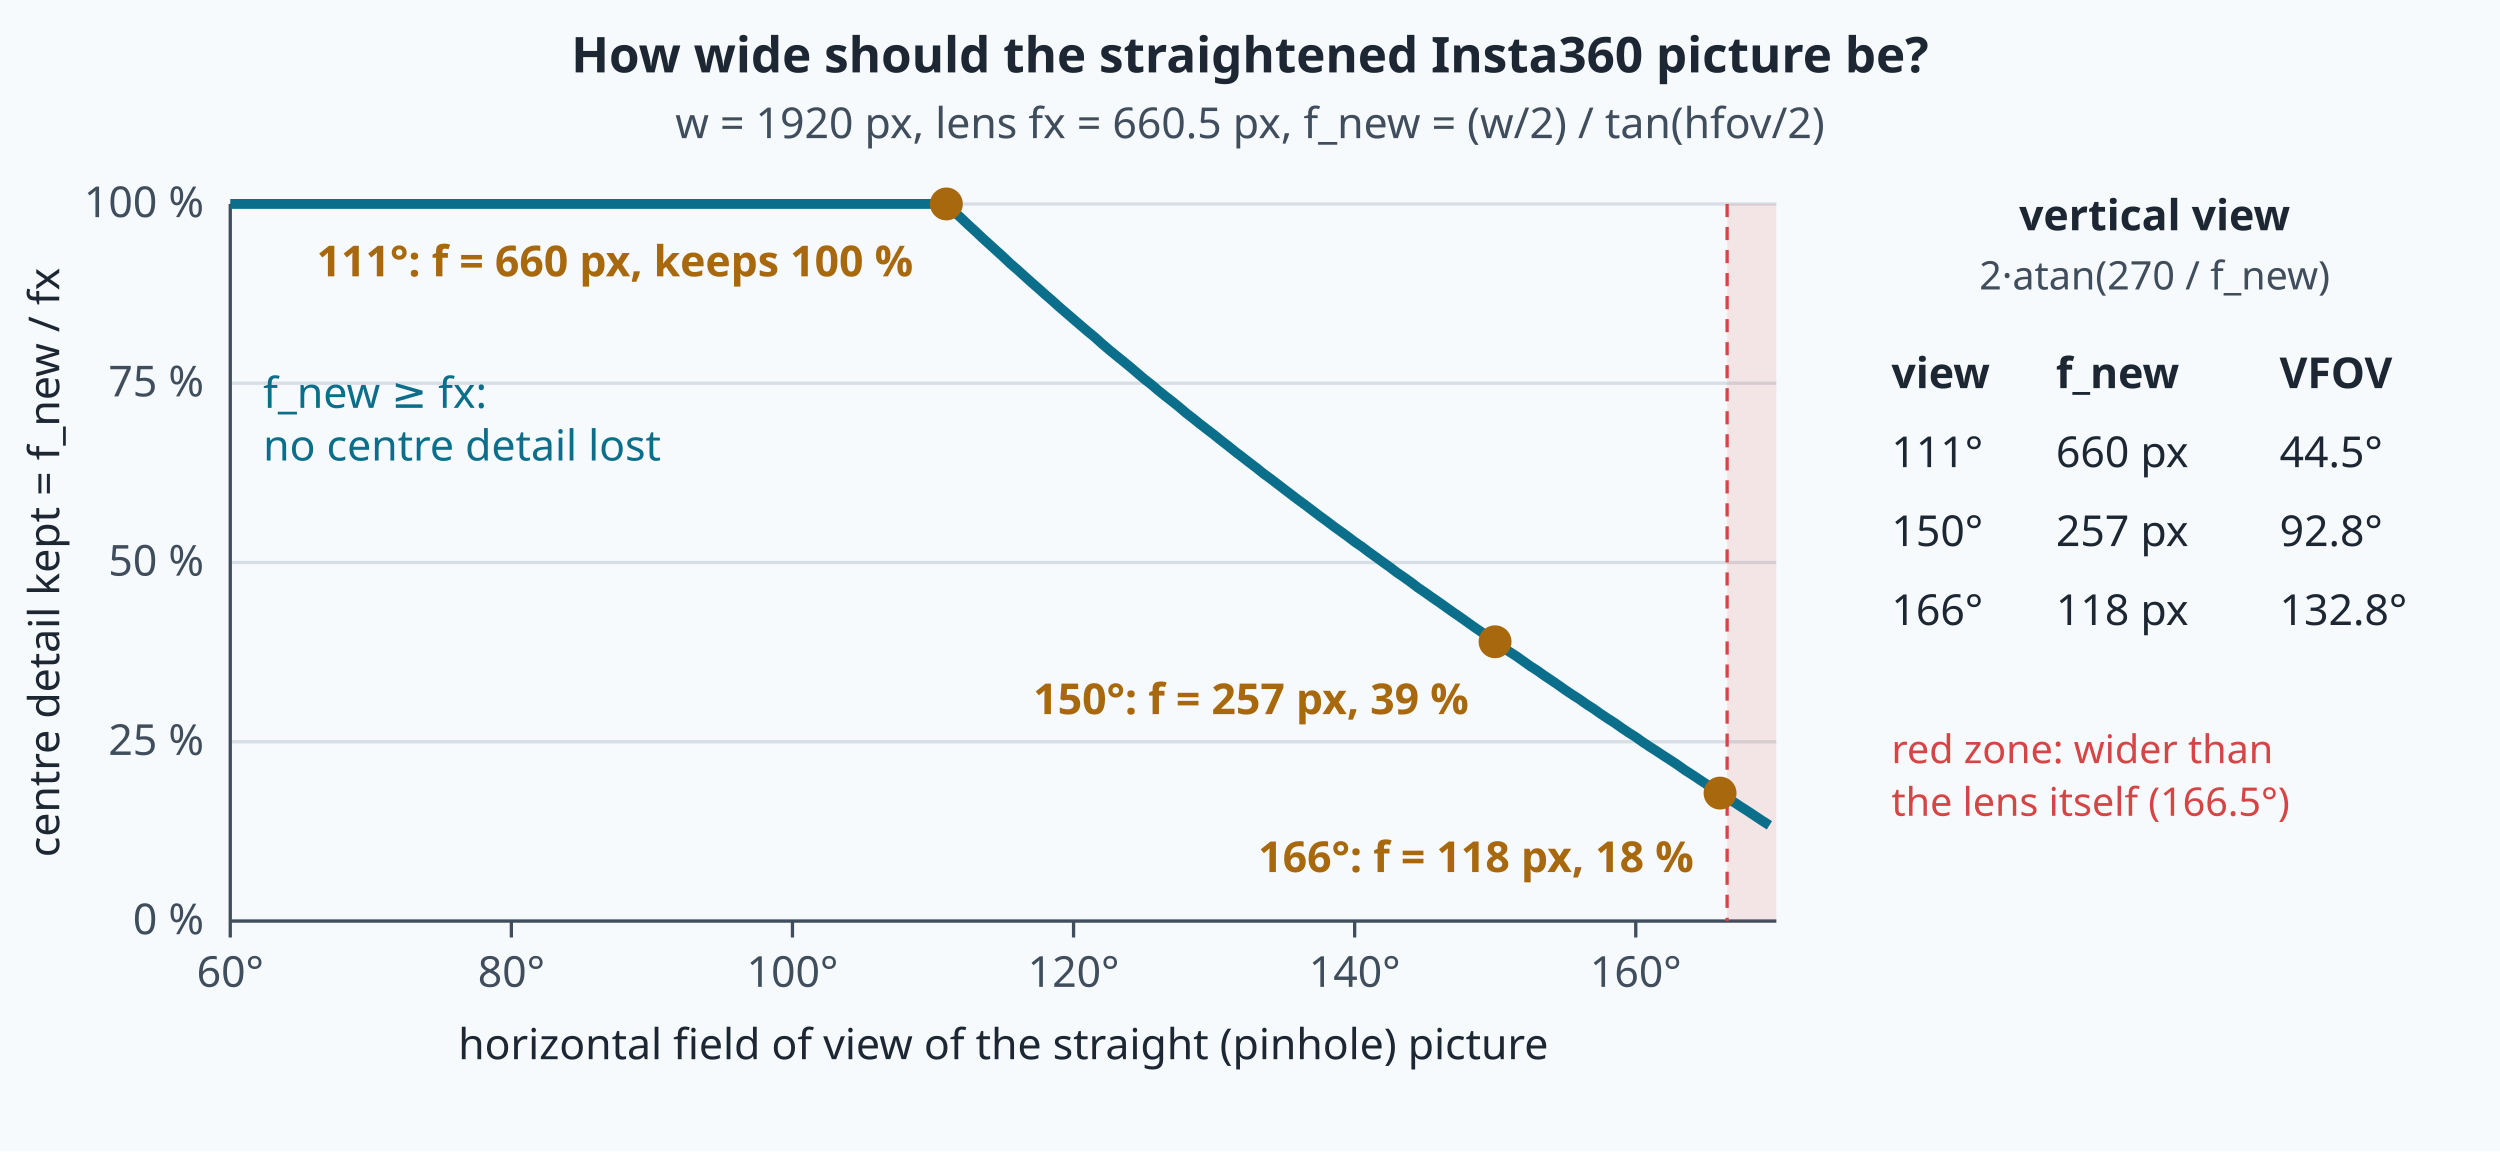
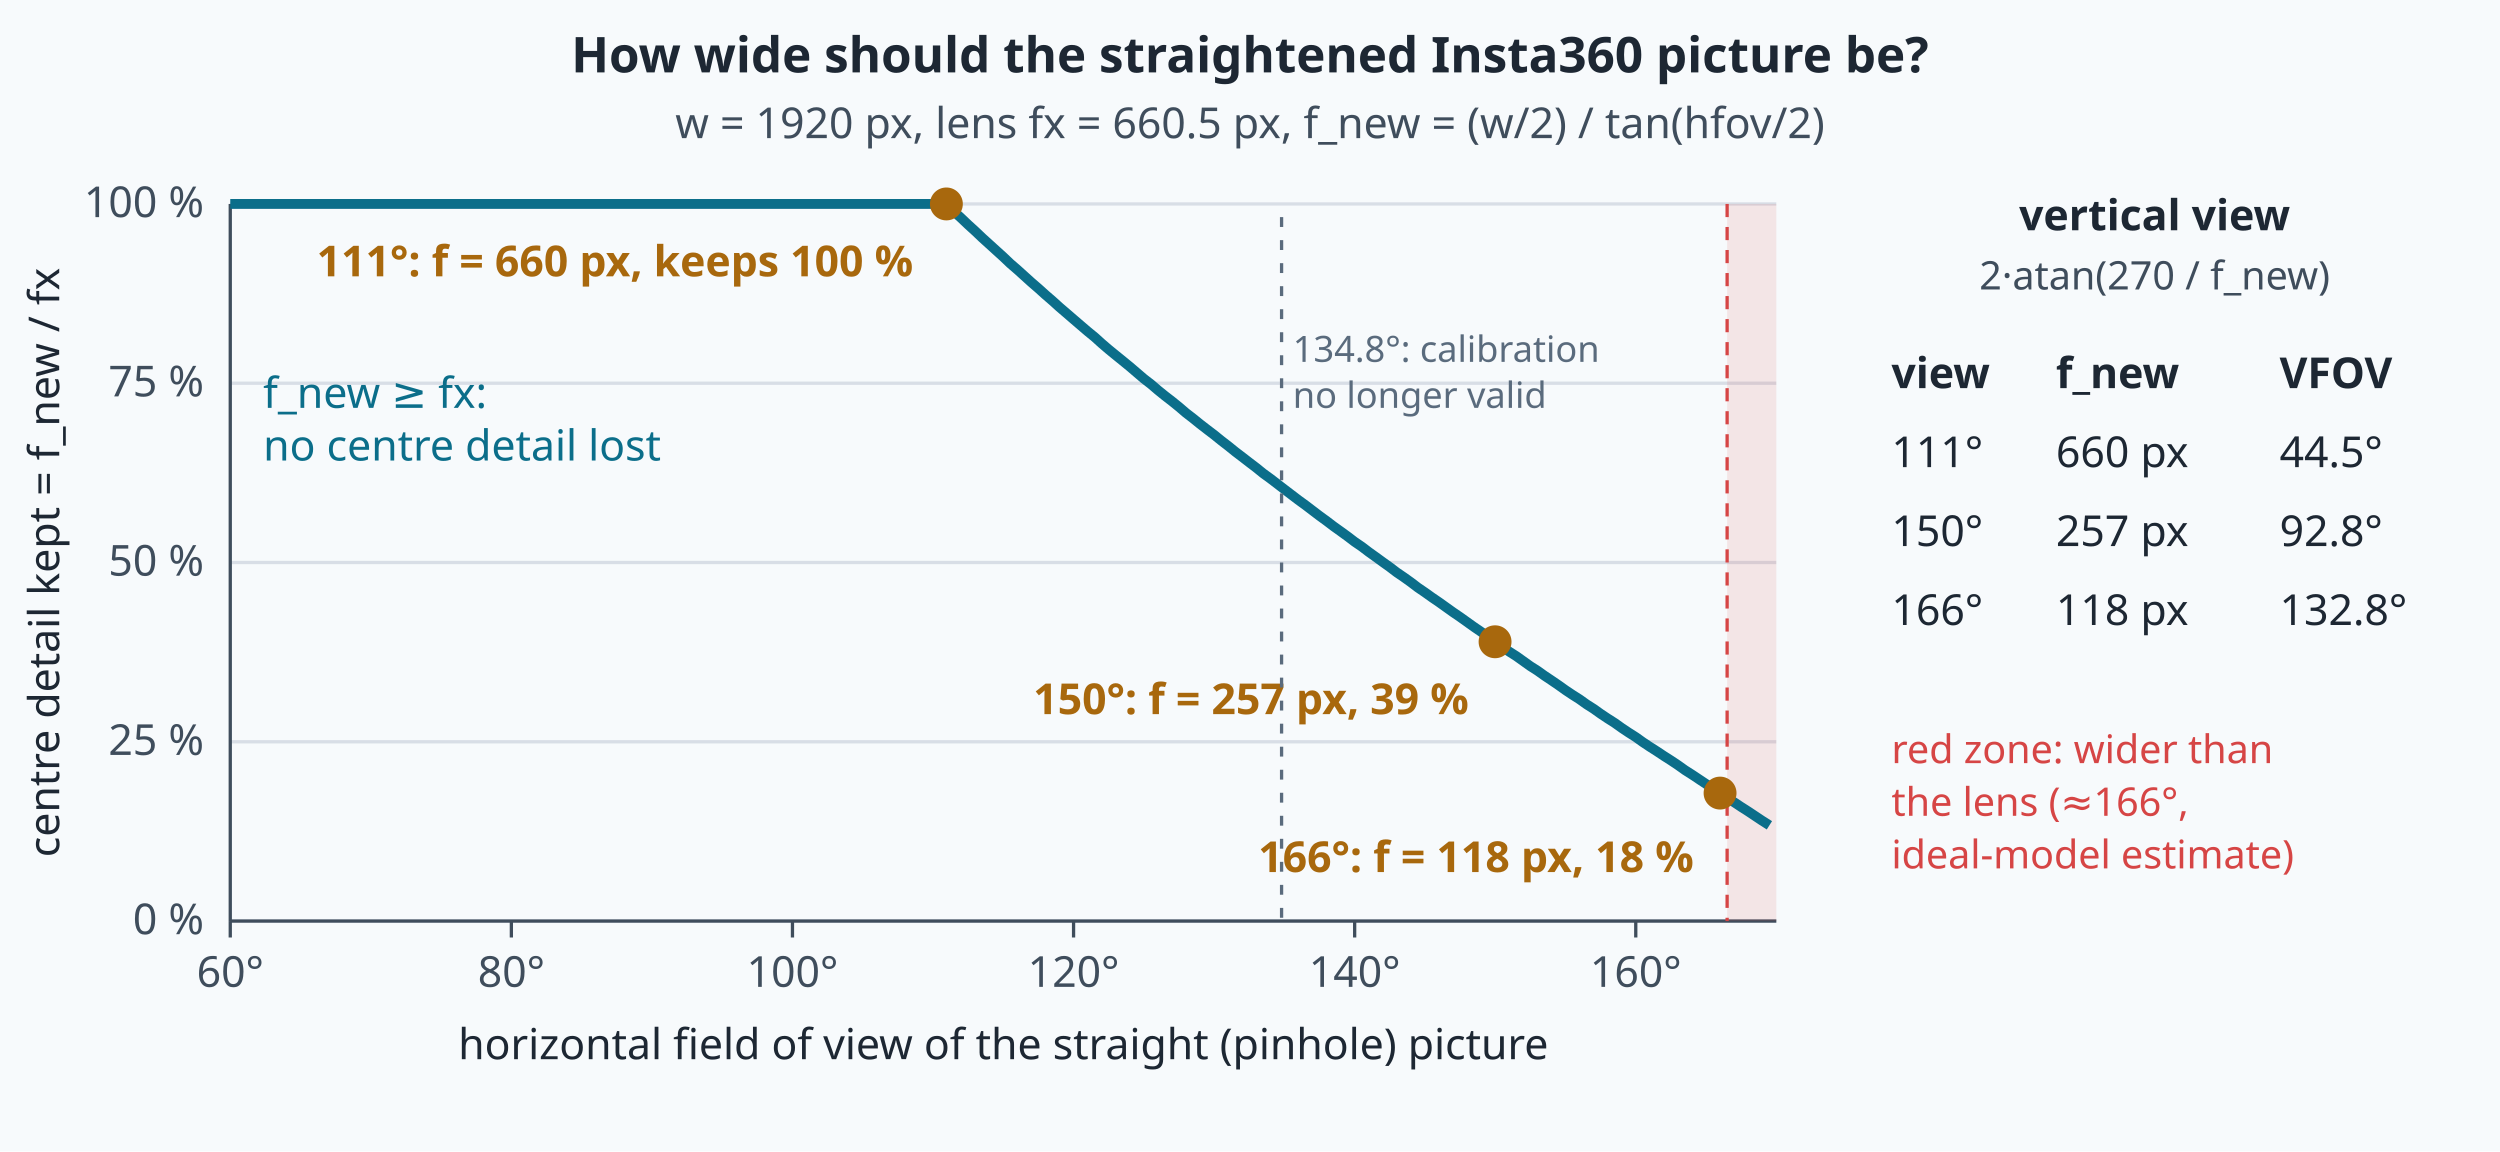
<svg xmlns="http://www.w3.org/2000/svg" viewBox="0 0 760 350" font-family="sans-serif" font-size="13">
  <rect width="760" height="350" fill="#f7fafc" />
  <text x="380.0" y="22" text-anchor="middle" font-weight="bold" font-size="15" fill="#1d2733">How wide should the straightened Insta360 picture be?</text>
  <text x="380.0" y="42" text-anchor="middle" fill="#3f4d5c">w = 1920 px, lens fx = 660.5 px, f_new = (w/2) / tan(hfov/2)</text>
  <line x1="70" y1="280.0" x2="540" y2="280.0" stroke="#d8dee6" />
  <text x="62" y="284.0" text-anchor="end" fill="#3f4d5c">0 %</text>
  <line x1="70" y1="225.5" x2="540" y2="225.5" stroke="#d8dee6" />
  <text x="62" y="229.5" text-anchor="end" fill="#3f4d5c">25 %</text>
  <line x1="70" y1="171.0" x2="540" y2="171.0" stroke="#d8dee6" />
  <text x="62" y="175.0" text-anchor="end" fill="#3f4d5c">50 %</text>
  <line x1="70" y1="116.5" x2="540" y2="116.5" stroke="#d8dee6" />
  <text x="62" y="120.5" text-anchor="end" fill="#3f4d5c">75 %</text>
  <line x1="70" y1="62.0" x2="540" y2="62.0" stroke="#d8dee6" />
  <text x="62" y="66.0" text-anchor="end" fill="#3f4d5c">100 %</text>
  <line x1="70.0" y1="280" x2="70.0" y2="285" stroke="#3f4d5c" />
  <text x="70.0" y="300" text-anchor="middle" fill="#3f4d5c">60°</text>
  <line x1="155.455" y1="280" x2="155.455" y2="285" stroke="#3f4d5c" />
  <text x="155.455" y="300" text-anchor="middle" fill="#3f4d5c">80°</text>
  <line x1="240.909" y1="280" x2="240.909" y2="285" stroke="#3f4d5c" />
  <text x="240.909" y="300" text-anchor="middle" fill="#3f4d5c">100°</text>
  <line x1="326.364" y1="280" x2="326.364" y2="285" stroke="#3f4d5c" />
  <text x="326.364" y="300" text-anchor="middle" fill="#3f4d5c">120°</text>
  <line x1="411.818" y1="280" x2="411.818" y2="285" stroke="#3f4d5c" />
  <text x="411.818" y="300" text-anchor="middle" fill="#3f4d5c">140°</text>
  <line x1="497.273" y1="280" x2="497.273" y2="285" stroke="#3f4d5c" />
  <text x="497.273" y="300" text-anchor="middle" fill="#3f4d5c">160°</text>
  <line x1="70" y1="280" x2="540" y2="280" stroke="#3f4d5c" />
  <line x1="70" y1="62" x2="70" y2="280" stroke="#3f4d5c" />
  <text x="305.0" y="322" text-anchor="middle" fill="#1d2733">horizontal field of view of the straight (pinhole) picture</text>
  <text transform="translate(18,171.0) rotate(-90)" text-anchor="middle" fill="#1d2733">centre detail kept = f_new / fx</text>
  <rect x="525.045" y="62" width="14.955" height="218" fill="#d64545" opacity="0.12" />
  <line x1="525.045" y1="62" x2="525.045" y2="280" stroke="#d64545" stroke-dasharray="4 3" />
  <polyline points="70.0,62.0 72.1,62.0 74.3,62.0 76.4,62.0 78.5,62.0 80.7,62.0 82.8,62.0 85.0,62.0 87.1,62.0 89.2,62.0 91.4,62.0 93.5,62.0 95.6,62.0 97.8,62.0 99.9,62.0 102.0,62.0 104.2,62.0 106.3,62.0 108.5,62.0 110.6,62.0 112.7,62.0 114.9,62.0 117.0,62.0 119.1,62.0 121.3,62.0 123.4,62.0 125.5,62.0 127.7,62.0 129.8,62.0 132.0,62.0 134.1,62.0 136.2,62.0 138.4,62.0 140.5,62.0 142.6,62.0 144.8,62.0 146.9,62.0 149.0,62.0 151.2,62.0 153.3,62.0 155.5,62.0 157.6,62.0 159.7,62.0 161.9,62.0 164.0,62.0 166.1,62.0 168.3,62.0 170.4,62.0 172.5,62.0 174.7,62.0 176.8,62.0 179.0,62.0 181.1,62.0 183.2,62.0 185.4,62.0 187.5,62.0 189.6,62.0 191.8,62.0 193.9,62.0 196.0,62.0 198.2,62.0 200.3,62.0 202.5,62.0 204.6,62.0 206.7,62.0 208.9,62.0 211.0,62.0 213.1,62.0 215.3,62.0 217.4,62.0 219.5,62.0 221.7,62.0 223.8,62.0 226.0,62.0 228.1,62.0 230.2,62.0 232.4,62.0 234.5,62.0 236.6,62.0 238.8,62.0 240.9,62.0 243.0,62.0 245.2,62.0 247.3,62.0 249.5,62.0 251.6,62.0 253.7,62.0 255.9,62.0 258.0,62.0 260.1,62.0 262.3,62.0 264.4,62.0 266.5,62.0 268.7,62.0 270.8,62.0 273.0,62.0 275.1,62.0 277.2,62.0 279.4,62.0 281.5,62.0 283.6,62.0 285.8,62.0 287.9,62.2 290.0,64.3 292.2,66.3 294.3,68.3 296.5,70.3 298.6,72.3 300.7,74.2 302.9,76.2 305.0,78.1 307.1,80.1 309.3,82.0 311.4,83.9 313.5,85.8 315.7,87.7 317.8,89.6 320.0,91.5 322.1,93.4 324.2,95.2 326.4,97.1 328.5,98.9 330.6,100.7 332.8,102.5 334.9,104.4 337.0,106.2 339.2,108.0 341.3,109.7 343.5,111.5 345.6,113.3 347.7,115.1 349.9,116.8 352.0,118.6 354.1,120.3 356.3,122.0 358.4,123.7 360.5,125.5 362.7,127.2 364.8,128.9 367.0,130.6 369.1,132.2 371.2,133.9 373.4,135.6 375.5,137.3 377.6,138.9 379.8,140.6 381.9,142.2 384.0,143.9 386.2,145.5 388.3,147.1 390.5,148.8 392.6,150.4 394.7,152.0 396.9,153.6 399.0,155.2 401.1,156.8 403.3,158.4 405.4,160.0 407.5,161.5 409.7,163.1 411.8,164.7 414.0,166.2 416.1,167.8 418.2,169.3 420.4,170.9 422.5,172.4 424.6,174.0 426.8,175.5 428.9,177.0 431.0,178.6 433.2,180.1 435.3,181.6 437.5,183.1 439.6,184.6 441.7,186.1 443.9,187.6 446.0,189.1 448.1,190.6 450.3,192.1 452.4,193.6 454.5,195.1 456.7,196.6 458.8,198.1 461.0,199.5 463.1,201.0 465.2,202.5 467.4,203.9 469.5,205.4 471.6,206.8 473.8,208.3 475.9,209.8 478.0,211.2 480.2,212.6 482.3,214.1 484.5,215.5 486.6,217.0 488.7,218.4 490.9,219.8 493.0,221.3 495.1,222.7 497.3,224.1 499.4,225.6 501.5,227.0 503.7,228.4 505.8,229.8 508.0,231.2 510.1,232.6 512.2,234.1 514.4,235.5 516.5,236.9 518.6,238.3 520.8,239.7 522.9,241.1 525.0,242.5 527.2,243.9 529.3,245.3 531.5,246.7 533.6,248.1 535.7,249.5 537.9,250.9" fill="none" stroke="#0b6e8a" stroke-width="3" />
  <circle cx="287.7" cy="62.0" r="5" fill="#a8680d" />
  <text x="277.6" y="84" text-anchor="end" fill="#a8680d" font-weight="bold">111°: f = 660 px, keeps 100 %</text>
  <circle cx="454.5" cy="195.1" r="5" fill="#a8680d" />
  <text x="446.5" y="217.1" text-anchor="end" fill="#a8680d" font-weight="bold">150°: f = 257 px, 39 %</text>
  <circle cx="522.9" cy="241.1" r="5" fill="#a8680d" />
  <text x="514.9" y="265.1" text-anchor="end" fill="#a8680d" font-weight="bold">166°: f = 118 px, 18 %</text>
  <text x="80" y="124" fill="#0b6e8a">f_new ≥ fx:</text>
  <text x="80" y="140" fill="#0b6e8a">no centre detail lost</text>
  <text x="655" y="70" text-anchor="middle" font-weight="bold" fill="#1d2733">vertical view</text>
  <text x="655" y="88" text-anchor="middle" fill="#3f4d5c" font-size="12">2·atan(270 / f_new)</text>
  <text x="575" y="118" font-weight="bold" fill="#1d2733">view</text>
  <text x="625" y="118" font-weight="bold" fill="#1d2733">f_new</text>
  <text x="693" y="118" font-weight="bold" fill="#1d2733">VFOV</text>
  <text x="575" y="142" font-weight="normal" fill="#1d2733">111°</text>
  <text x="625" y="142" font-weight="normal" fill="#1d2733">660 px</text>
  <text x="693" y="142" font-weight="normal" fill="#1d2733">44.5°</text>
  <text x="575" y="166" font-weight="normal" fill="#1d2733">150°</text>
  <text x="625" y="166" font-weight="normal" fill="#1d2733">257 px</text>
  <text x="693" y="166" font-weight="normal" fill="#1d2733">92.8°</text>
  <text x="575" y="190" font-weight="normal" fill="#1d2733">166°</text>
  <text x="625" y="190" font-weight="normal" fill="#1d2733">118 px</text>
  <text x="693" y="190" font-weight="normal" fill="#1d2733">132.8°</text>
  <text x="575" y="232" fill="#d64545" font-size="12">red zone: wider than</text>
-   <text x="575" y="248" fill="#d64545" font-size="12">the lens itself (166.5°)</text>
+   <text x="575" y="248" fill="#d64545" font-size="12">the lens (≈166°,</text>
+   <text x="575" y="264" fill="#d64545" font-size="12">ideal-model estimate)</text>
+   <line x1="389.6" y1="66" x2="389.6" y2="280" stroke="#5a6b7d" stroke-dasharray="3 4" />
+   <text x="393" y="110" fill="#5a6b7d" font-size="11">134.8°: calibration</text>
+   <text x="393" y="124" fill="#5a6b7d" font-size="11">no longer valid</text>
</svg>
